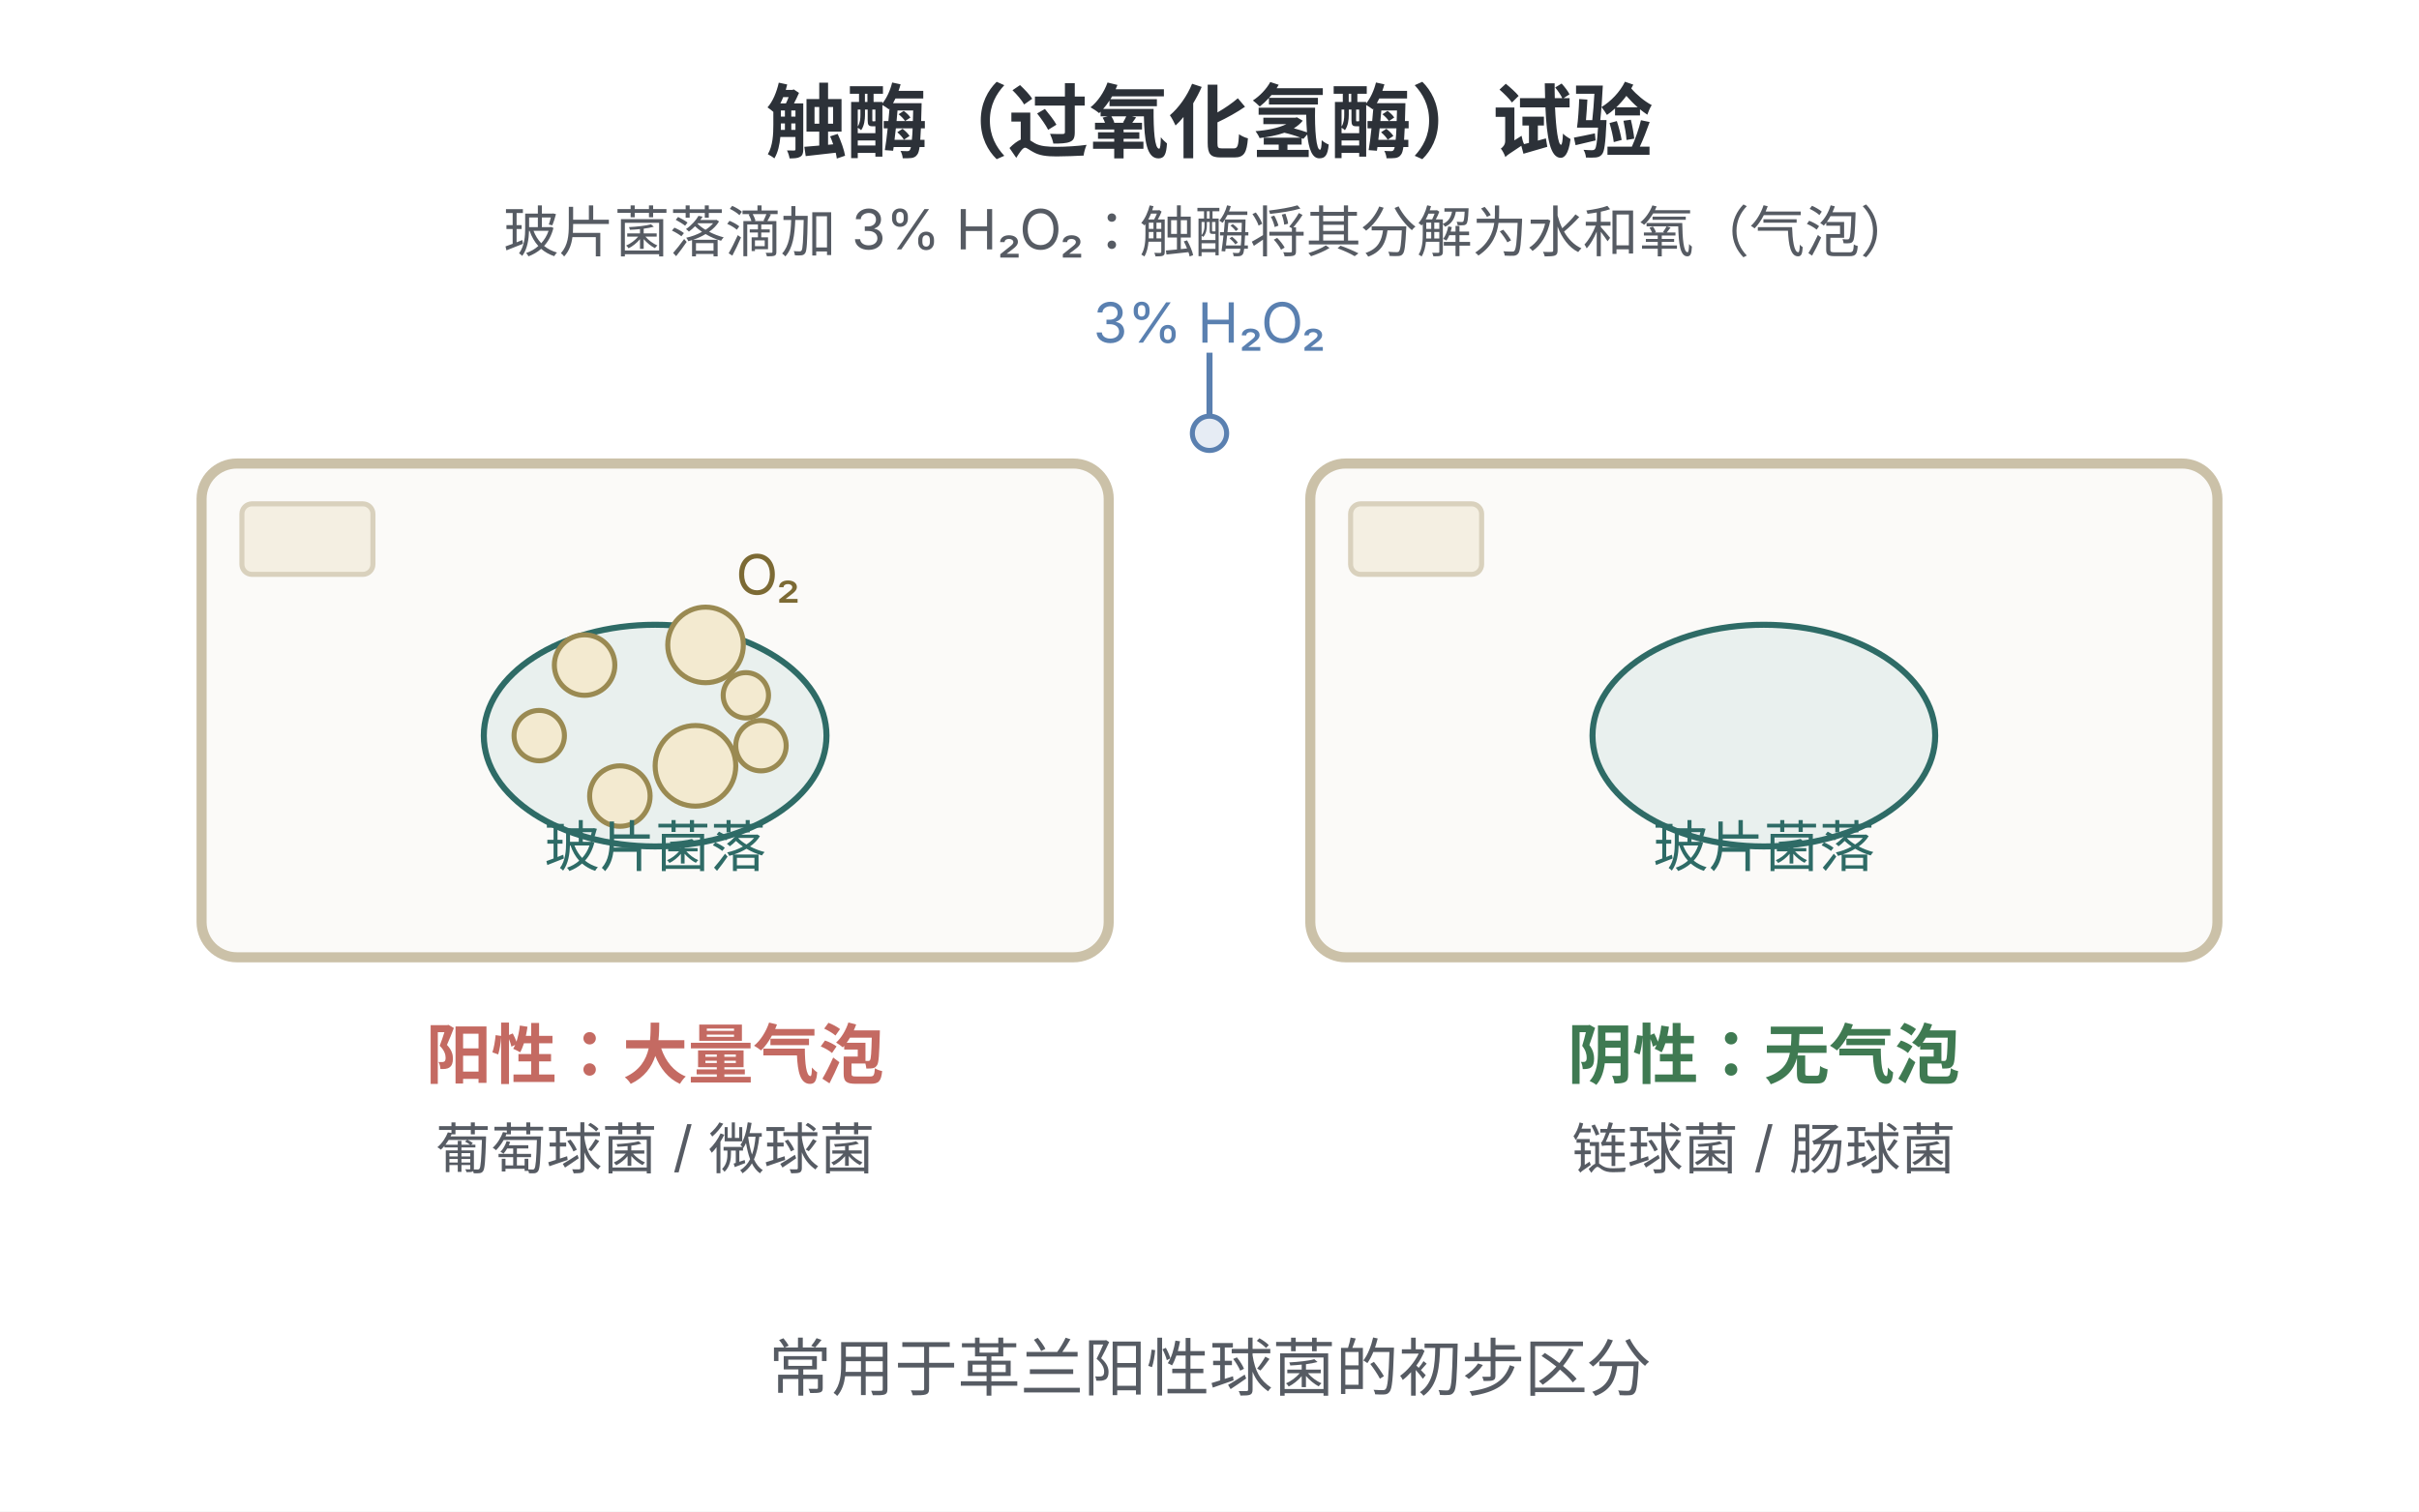
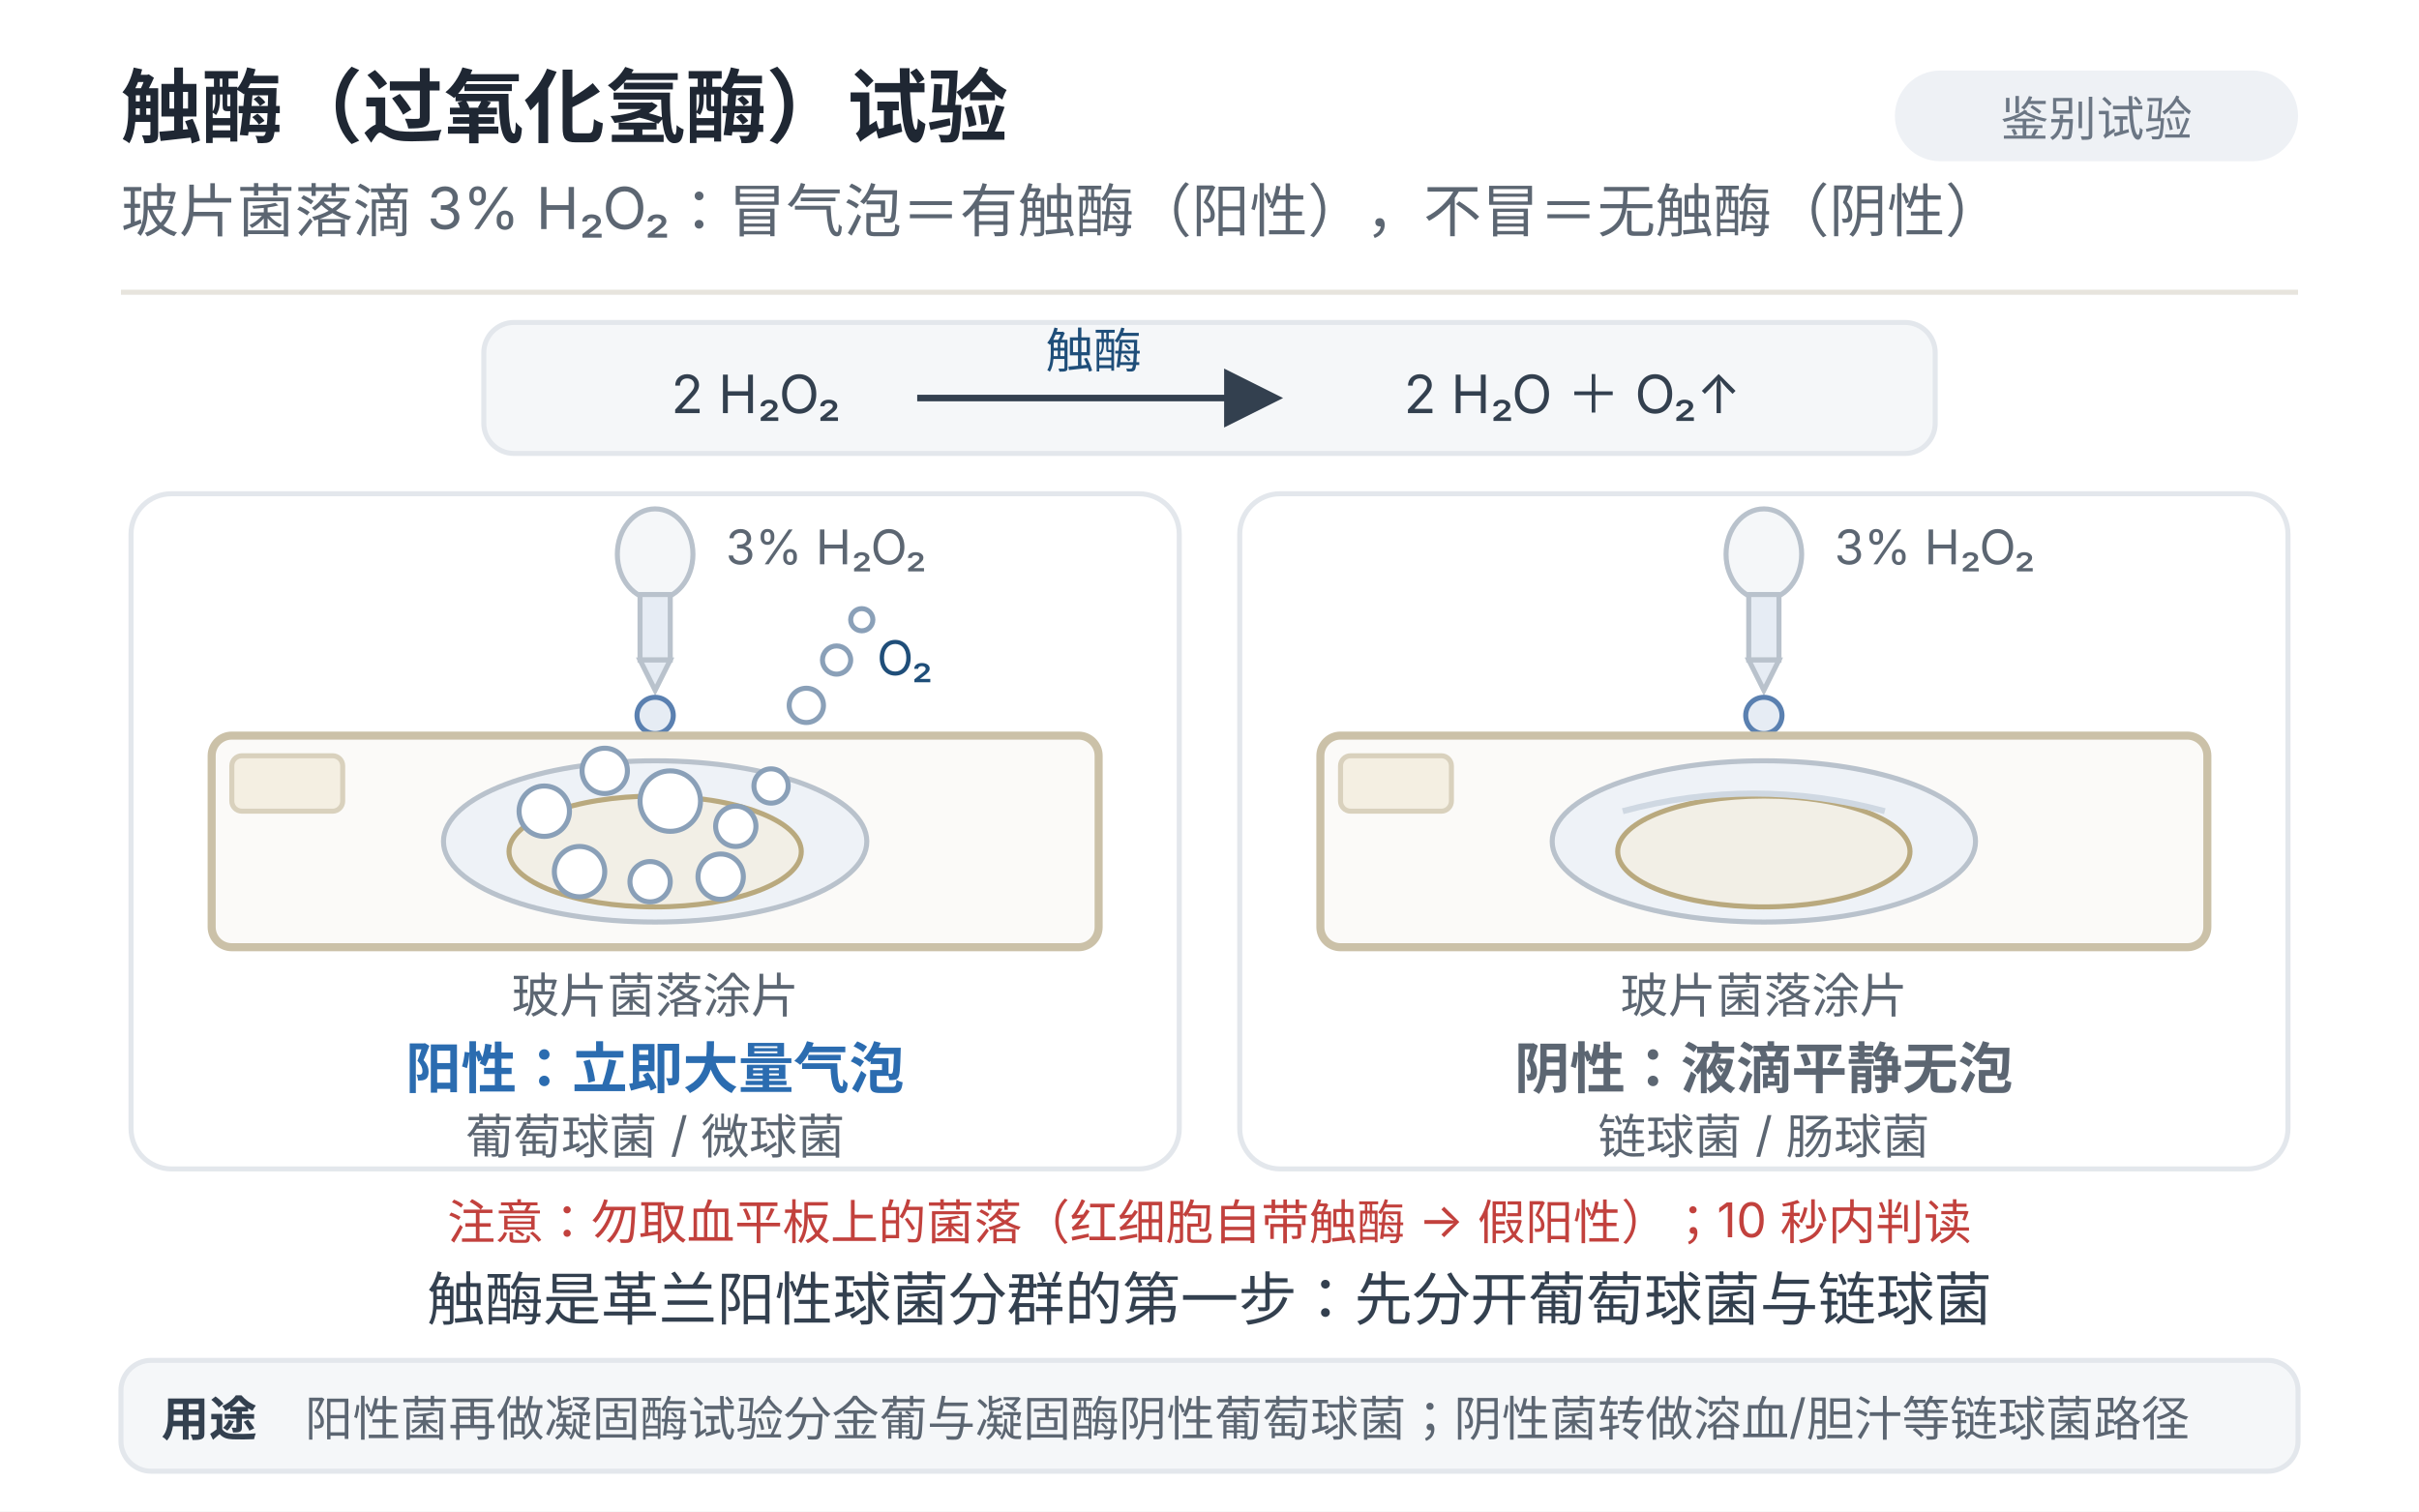
- <svg xmlns="http://www.w3.org/2000/svg" role="img" viewBox="0 0 480 300" font-family="-apple-system,'PingFang SC','Microsoft YaHei',sans-serif">
+ <svg xmlns="http://www.w3.org/2000/svg" viewBox="0 0 480 300" role="img" font-family="-apple-system,'PingFang SC','Microsoft YaHei',sans-serif">
+   <defs>
+     <marker id="arrC" markerWidth="9" markerHeight="9" refX="7" refY="4.5" orient="auto">
+       <path d="M0,0 L9,4.5 L0,9 z" fill="#33404f" />
+     </marker>
+   </defs>
  <rect width="480" height="300" fill="#ffffff" />
-   <text x="240" y="30" text-anchor="middle" font-size="16" font-weight="700" fill="#2c3138">触酶（过氧化氢酶）试验</text>
-   <text x="240" y="50" text-anchor="middle" font-size="11" fill="#565b63">玻片菌落滴加 3% H₂O₂：触酶将其分解为水和氧（气泡）</text>
-   <g>
-     <rect x="40" y="92" width="180" height="98" rx="7" fill="#fbfaf8" stroke="#cbc1a8" stroke-width="2" />
-     <rect x="48" y="100" width="26" height="14" rx="2" fill="#f4efe2" stroke="#d9d1bd" stroke-width="1" />
-     <ellipse cx="130" cy="146" rx="34" ry="22" fill="#e9f0ee" stroke="#2e6b66" stroke-width="1.2" />
-     <g fill="#f3ead0" stroke="#9a8a52" stroke-width="1">
-       <circle cx="116" cy="132" r="6" />
-       <circle cx="140" cy="128" r="7.5" />
-       <circle cx="151" cy="148" r="5" />
-       <circle cx="123" cy="158" r="6" />
-       <circle cx="138" cy="152" r="8" />
-       <circle cx="107" cy="146" r="5" />
-       <circle cx="148" cy="138" r="4.5" />
-     </g>
-     <text x="146" y="118" font-size="11" fill="#7c6a34">O₂</text>
+   <text x="24" y="27" font-size="16" font-weight="700" fill="#1f2733">触酶（过氧化氢酶）试验</text>
+   <rect x="376" y="14" width="80" height="18" rx="9" fill="#eef1f5" />
+   <text x="416" y="27" text-anchor="middle" font-size="9.5" fill="#6b7684">鉴别试验</text>
+   <text x="24" y="46" font-size="11.5" fill="#5c6672">玻片菌落滴 3% H₂O₂：冒气泡＝有触酶（阳性），不冒＝无触酶（阴性）</text>
+   <line x1="24" y1="58" x2="456" y2="58" stroke="#e7e4dd" />
+   <rect x="96" y="64" width="288" height="26" rx="6" fill="#f5f7f9" stroke="#e3e7ec" />
+   <text x="150" y="82" text-anchor="middle" font-size="10.5" fill="#33404f">2 H₂O₂</text>
+   <text x="217" y="73" text-anchor="middle" font-size="9.5" fill="#1f4e79">触酶</text>
+   <line x1="182" y1="79" x2="252" y2="79" stroke="#33404f" stroke-width="1.3" marker-end="url(#arrC)" />
+   <text x="312" y="82" text-anchor="middle" font-size="10.5" fill="#33404f">2 H₂O ＋ O₂↑</text>
+   <rect x="26" y="98" width="208" height="134" rx="8" fill="#ffffff" stroke="#e3e7ec" />
+   <ellipse cx="130" cy="110" rx="7.5" ry="9" fill="#f5f7f9" stroke="#b9c2cc" />
+   <rect x="127" y="118" width="6" height="13" fill="#e6ecf4" stroke="#b9c2cc" />
+   <path d="M127,131 L133,131 L130,137 z" fill="#e6ecf4" stroke="#b9c2cc" />
+   <circle cx="130" cy="142" r="3.6" fill="#e6ecf4" stroke="#5a80b0" />
+   <text x="144" y="112" font-size="9.5" fill="#5c6672">3% H₂O₂</text>
+   <rect x="42" y="146" width="176" height="42" rx="4" fill="#fbfaf8" stroke="#cbc1a8" stroke-width="1.6" />
+   <rect x="46" y="150" width="22" height="11" rx="2" fill="#f4efe2" stroke="#d9d1bd" />
+   <ellipse cx="130" cy="167" rx="42" ry="16" fill="#eef2f7" stroke="#b9c2cc" />
+   <ellipse cx="130" cy="169" rx="29" ry="11" fill="#f2efe6" stroke="#b9a97e" />
+   <g fill="#ffffff" stroke="#8aa0b8">
+     <circle cx="108" cy="161" r="5" />
+     <circle cx="120" cy="153" r="4.5" />
+     <circle cx="133" cy="159" r="6" />
+     <circle cx="146" cy="164" r="4" />
+     <circle cx="115" cy="173" r="5" />
+     <circle cx="129" cy="175" r="4" />
+     <circle cx="143" cy="174" r="4.5" />
+     <circle cx="153" cy="156" r="3.4" />
+     <circle cx="160" cy="140" r="3.4" />
+     <circle cx="166" cy="131" r="2.8" />
+     <circle cx="171" cy="123" r="2.2" />
  </g>
-   <text x="130" y="172" text-anchor="middle" font-size="11" fill="#2e6b66">玻片菌落</text>
-   <text x="130" y="214" text-anchor="middle" font-size="13" font-weight="700" fill="#c46a62">阳性：大量气泡</text>
-   <text x="130" y="232" text-anchor="middle" font-size="11" fill="#565b63">葡萄球菌 / 微球菌</text>
-   <g>
-     <rect x="260" y="92" width="180" height="98" rx="7" fill="#fbfaf8" stroke="#cbc1a8" stroke-width="2" />
-     <rect x="268" y="100" width="26" height="14" rx="2" fill="#f4efe2" stroke="#d9d1bd" stroke-width="1" />
-     <ellipse cx="350" cy="146" rx="34" ry="22" fill="#e9f0ee" stroke="#2e6b66" stroke-width="1.2" />
-   </g>
-   <text x="350" y="172" text-anchor="middle" font-size="11" fill="#2e6b66">玻片菌落</text>
-   <text x="350" y="214" text-anchor="middle" font-size="13" font-weight="700" fill="#3f7a52">阴性：无气泡</text>
-   <text x="350" y="232" text-anchor="middle" font-size="11" fill="#565b63">链球菌 / 肠球菌</text>
-   <g>
-     <line x1="240" y1="70" x2="240" y2="84" stroke="#5a80b0" stroke-width="1.2" />
-     <path d="M240 89 C236 83 244 83 240 89 Z" fill="#e6ecf4" stroke="#5a80b0" stroke-width="1" />
-     <circle cx="240" cy="86" r="3.4" fill="#e6ecf4" stroke="#5a80b0" stroke-width="1" />
-     <text x="240" y="68" text-anchor="middle" font-size="11" fill="#5a80b0">3% H₂O₂</text>
-   </g>
-   <text x="240" y="276" text-anchor="middle" font-size="12.5" fill="#565b63">常用于革兰阳性球菌的初步区分</text>
+   <text x="174" y="134" font-size="9.5" fill="#1f4e79">O₂</text>
+   <text x="130" y="201" text-anchor="middle" font-size="9.5" fill="#5c6672">玻片菌落涂片</text>
+   <text x="130" y="216" text-anchor="middle" font-size="11" font-weight="700" fill="#2b6cb0">阳性：立即大量气泡</text>
+   <text x="130" y="229" text-anchor="middle" font-size="9.5" fill="#5c6672">葡萄球菌 / 微球菌</text>
+   <rect x="246" y="98" width="208" height="134" rx="8" fill="#ffffff" stroke="#e3e7ec" />
+   <ellipse cx="350" cy="110" rx="7.5" ry="9" fill="#f5f7f9" stroke="#b9c2cc" />
+   <rect x="347" y="118" width="6" height="13" fill="#e6ecf4" stroke="#b9c2cc" />
+   <path d="M347,131 L353,131 L350,137 z" fill="#e6ecf4" stroke="#b9c2cc" />
+   <circle cx="350" cy="142" r="3.6" fill="#e6ecf4" stroke="#5a80b0" />
+   <text x="364" y="112" font-size="9.5" fill="#5c6672">3% H₂O₂</text>
+   <rect x="262" y="146" width="176" height="42" rx="4" fill="#fbfaf8" stroke="#cbc1a8" stroke-width="1.6" />
+   <rect x="266" y="150" width="22" height="11" rx="2" fill="#f4efe2" stroke="#d9d1bd" />
+   <ellipse cx="350" cy="167" rx="42" ry="16" fill="#eef2f7" stroke="#b9c2cc" />
+   <ellipse cx="350" cy="169" rx="29" ry="11" fill="#f2efe6" stroke="#b9a97e" />
+   <path d="M322,161 q26,-7 52,0" fill="none" stroke="#cfd8e2" stroke-width="1.2" />
+   <text x="350" y="201" text-anchor="middle" font-size="9.5" fill="#5c6672">玻片菌落涂片</text>
+   <text x="350" y="216" text-anchor="middle" font-size="11" font-weight="700" fill="#5c6672">阴性：液滴平静无泡</text>
+   <text x="350" y="229" text-anchor="middle" font-size="9.5" fill="#5c6672">链球菌 / 肠球菌</text>
+   <text x="240" y="246" text-anchor="middle" font-size="9.5" fill="#c2413d">注意：勿取血平板上的菌落（红细胞自带触酶 → 假阳性）；10 秒内判读</text>
+   <text x="240" y="262" text-anchor="middle" font-size="11.5" fill="#33404f">触酶是革兰阳性球菌分群的第一步：先分开葡萄球菌与链球菌</text>
+   <rect x="24" y="270" width="432" height="22" rx="6" fill="#f5f7f9" stroke="#e3e7ec" />
+   <text x="32" y="285" font-size="9.5" fill="#5c6672">
+     <tspan font-weight="700" fill="#33404f">用途</tspan>　阳性菌再做凝固酶试验分金葡与凝固酶阴性葡萄球菌；阴性菌转做溶血/胆汁等链球菌路径</text>
</svg>
